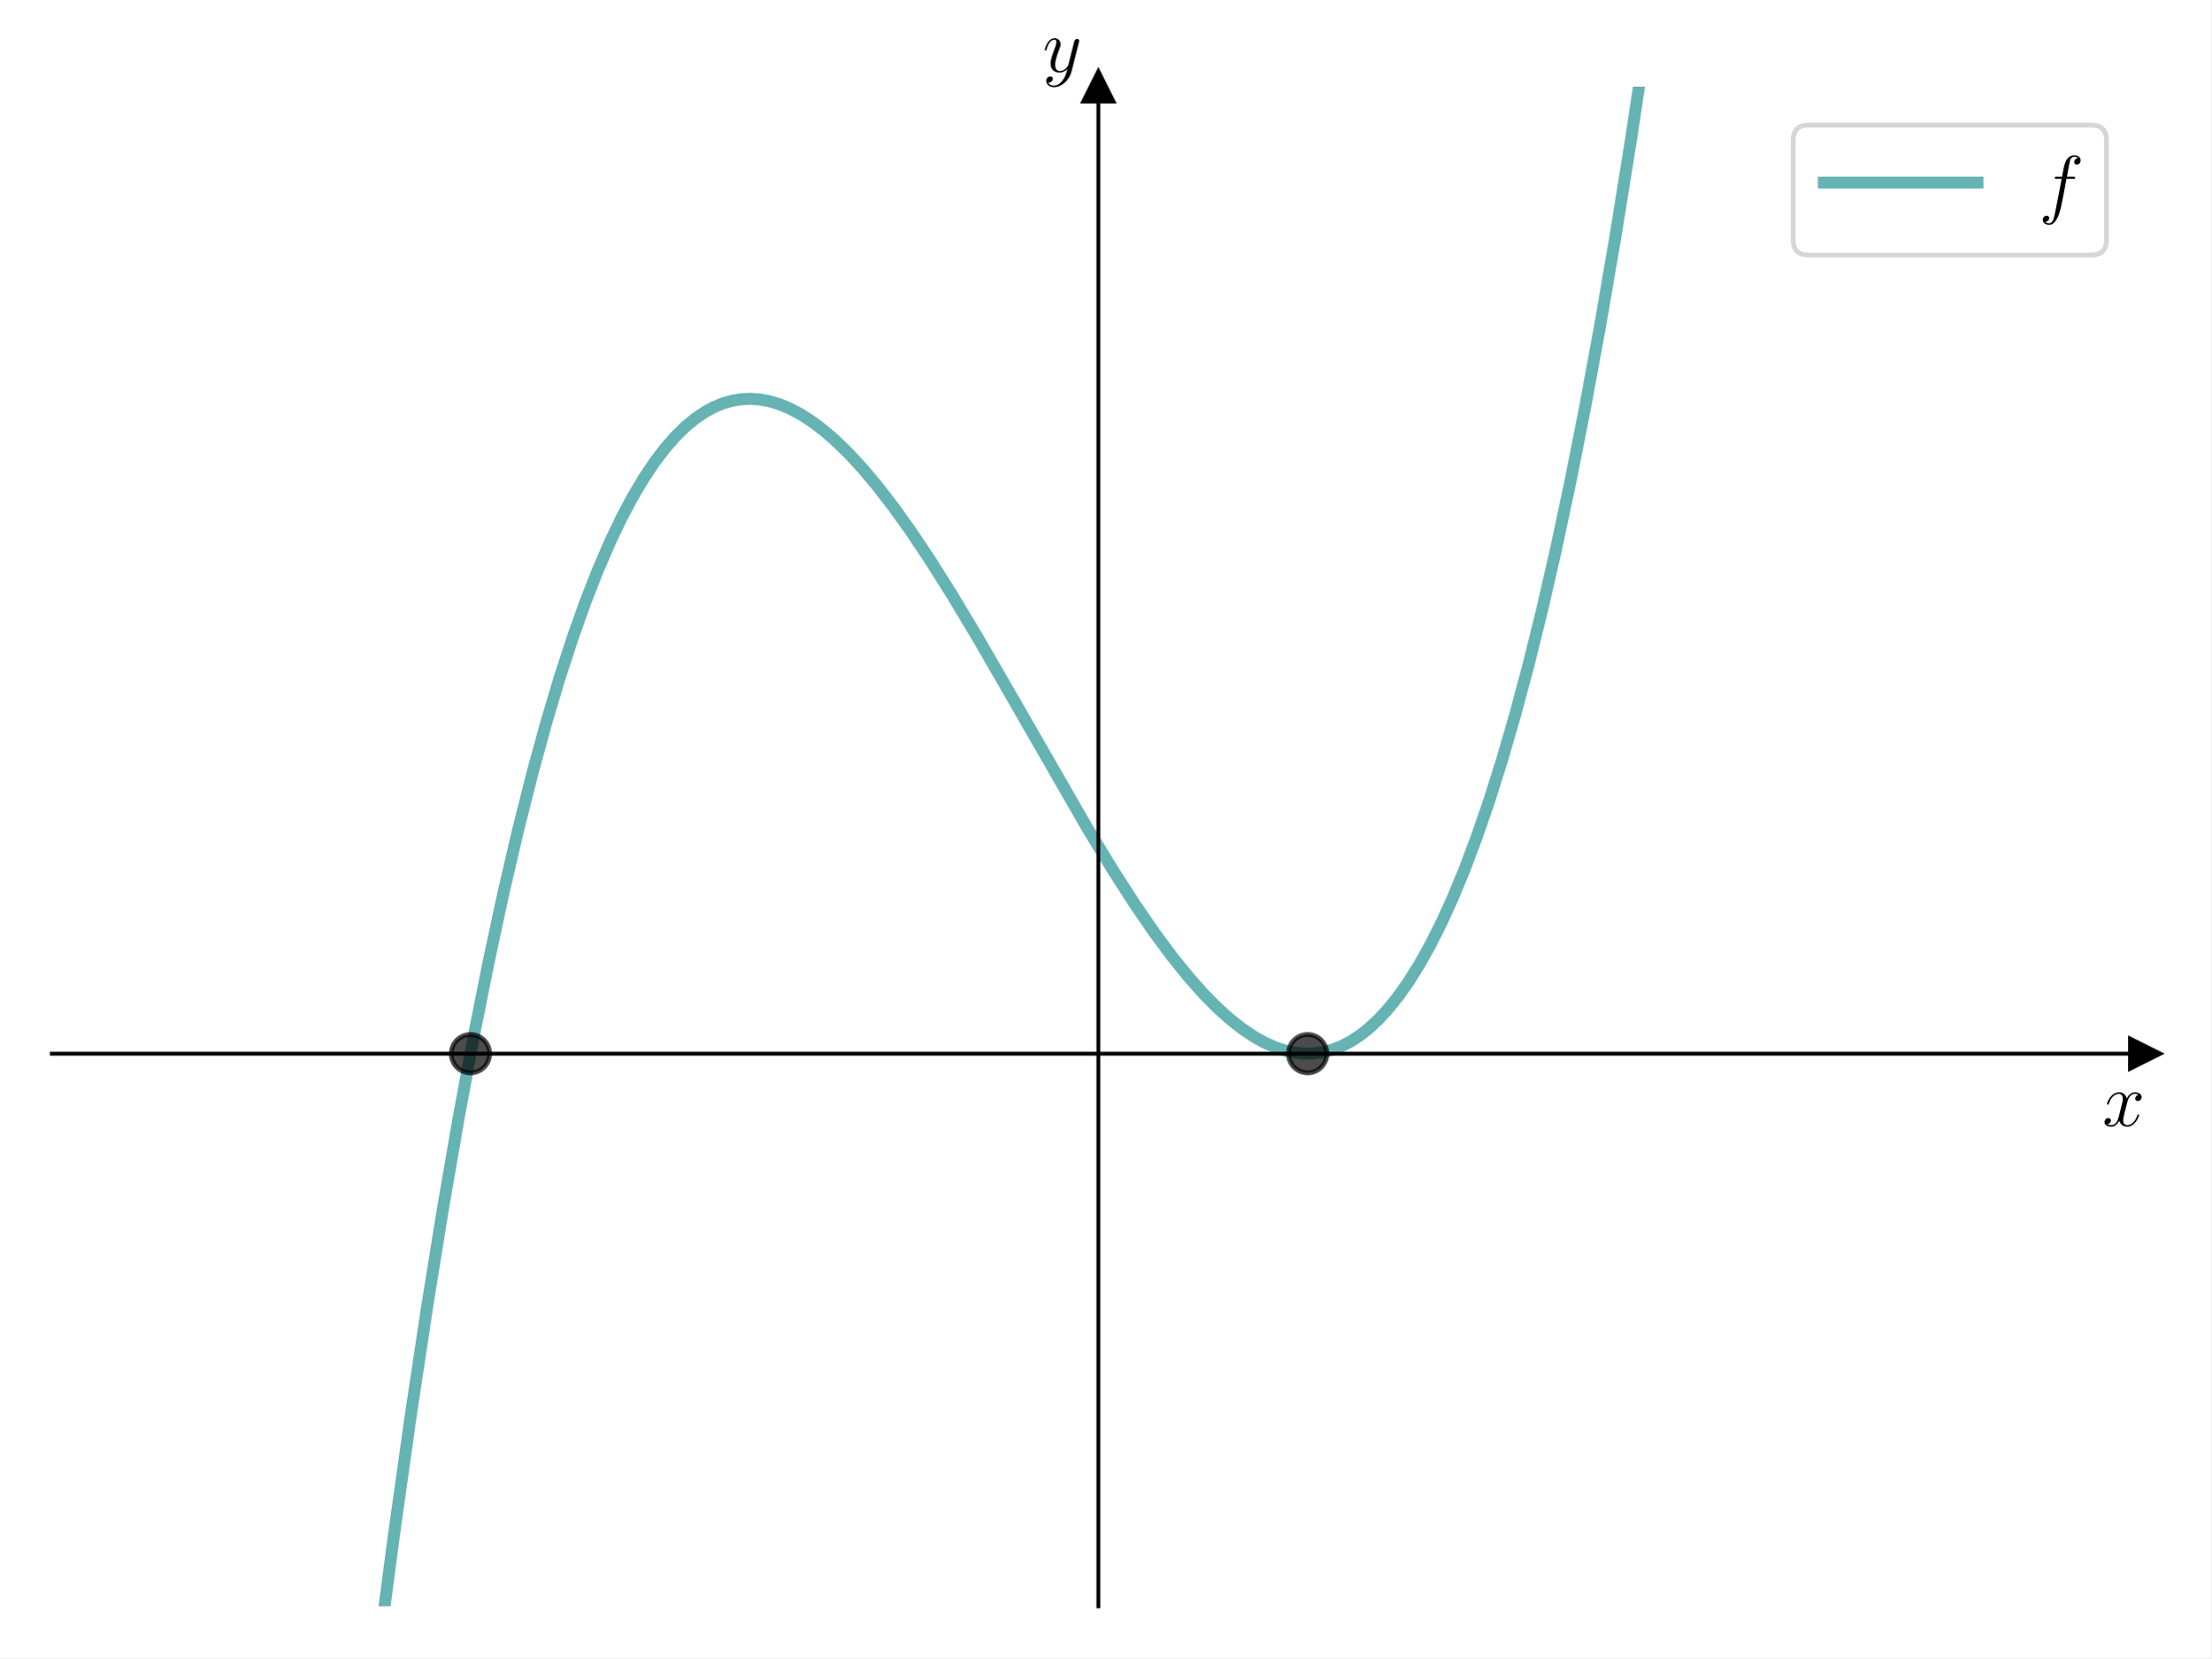
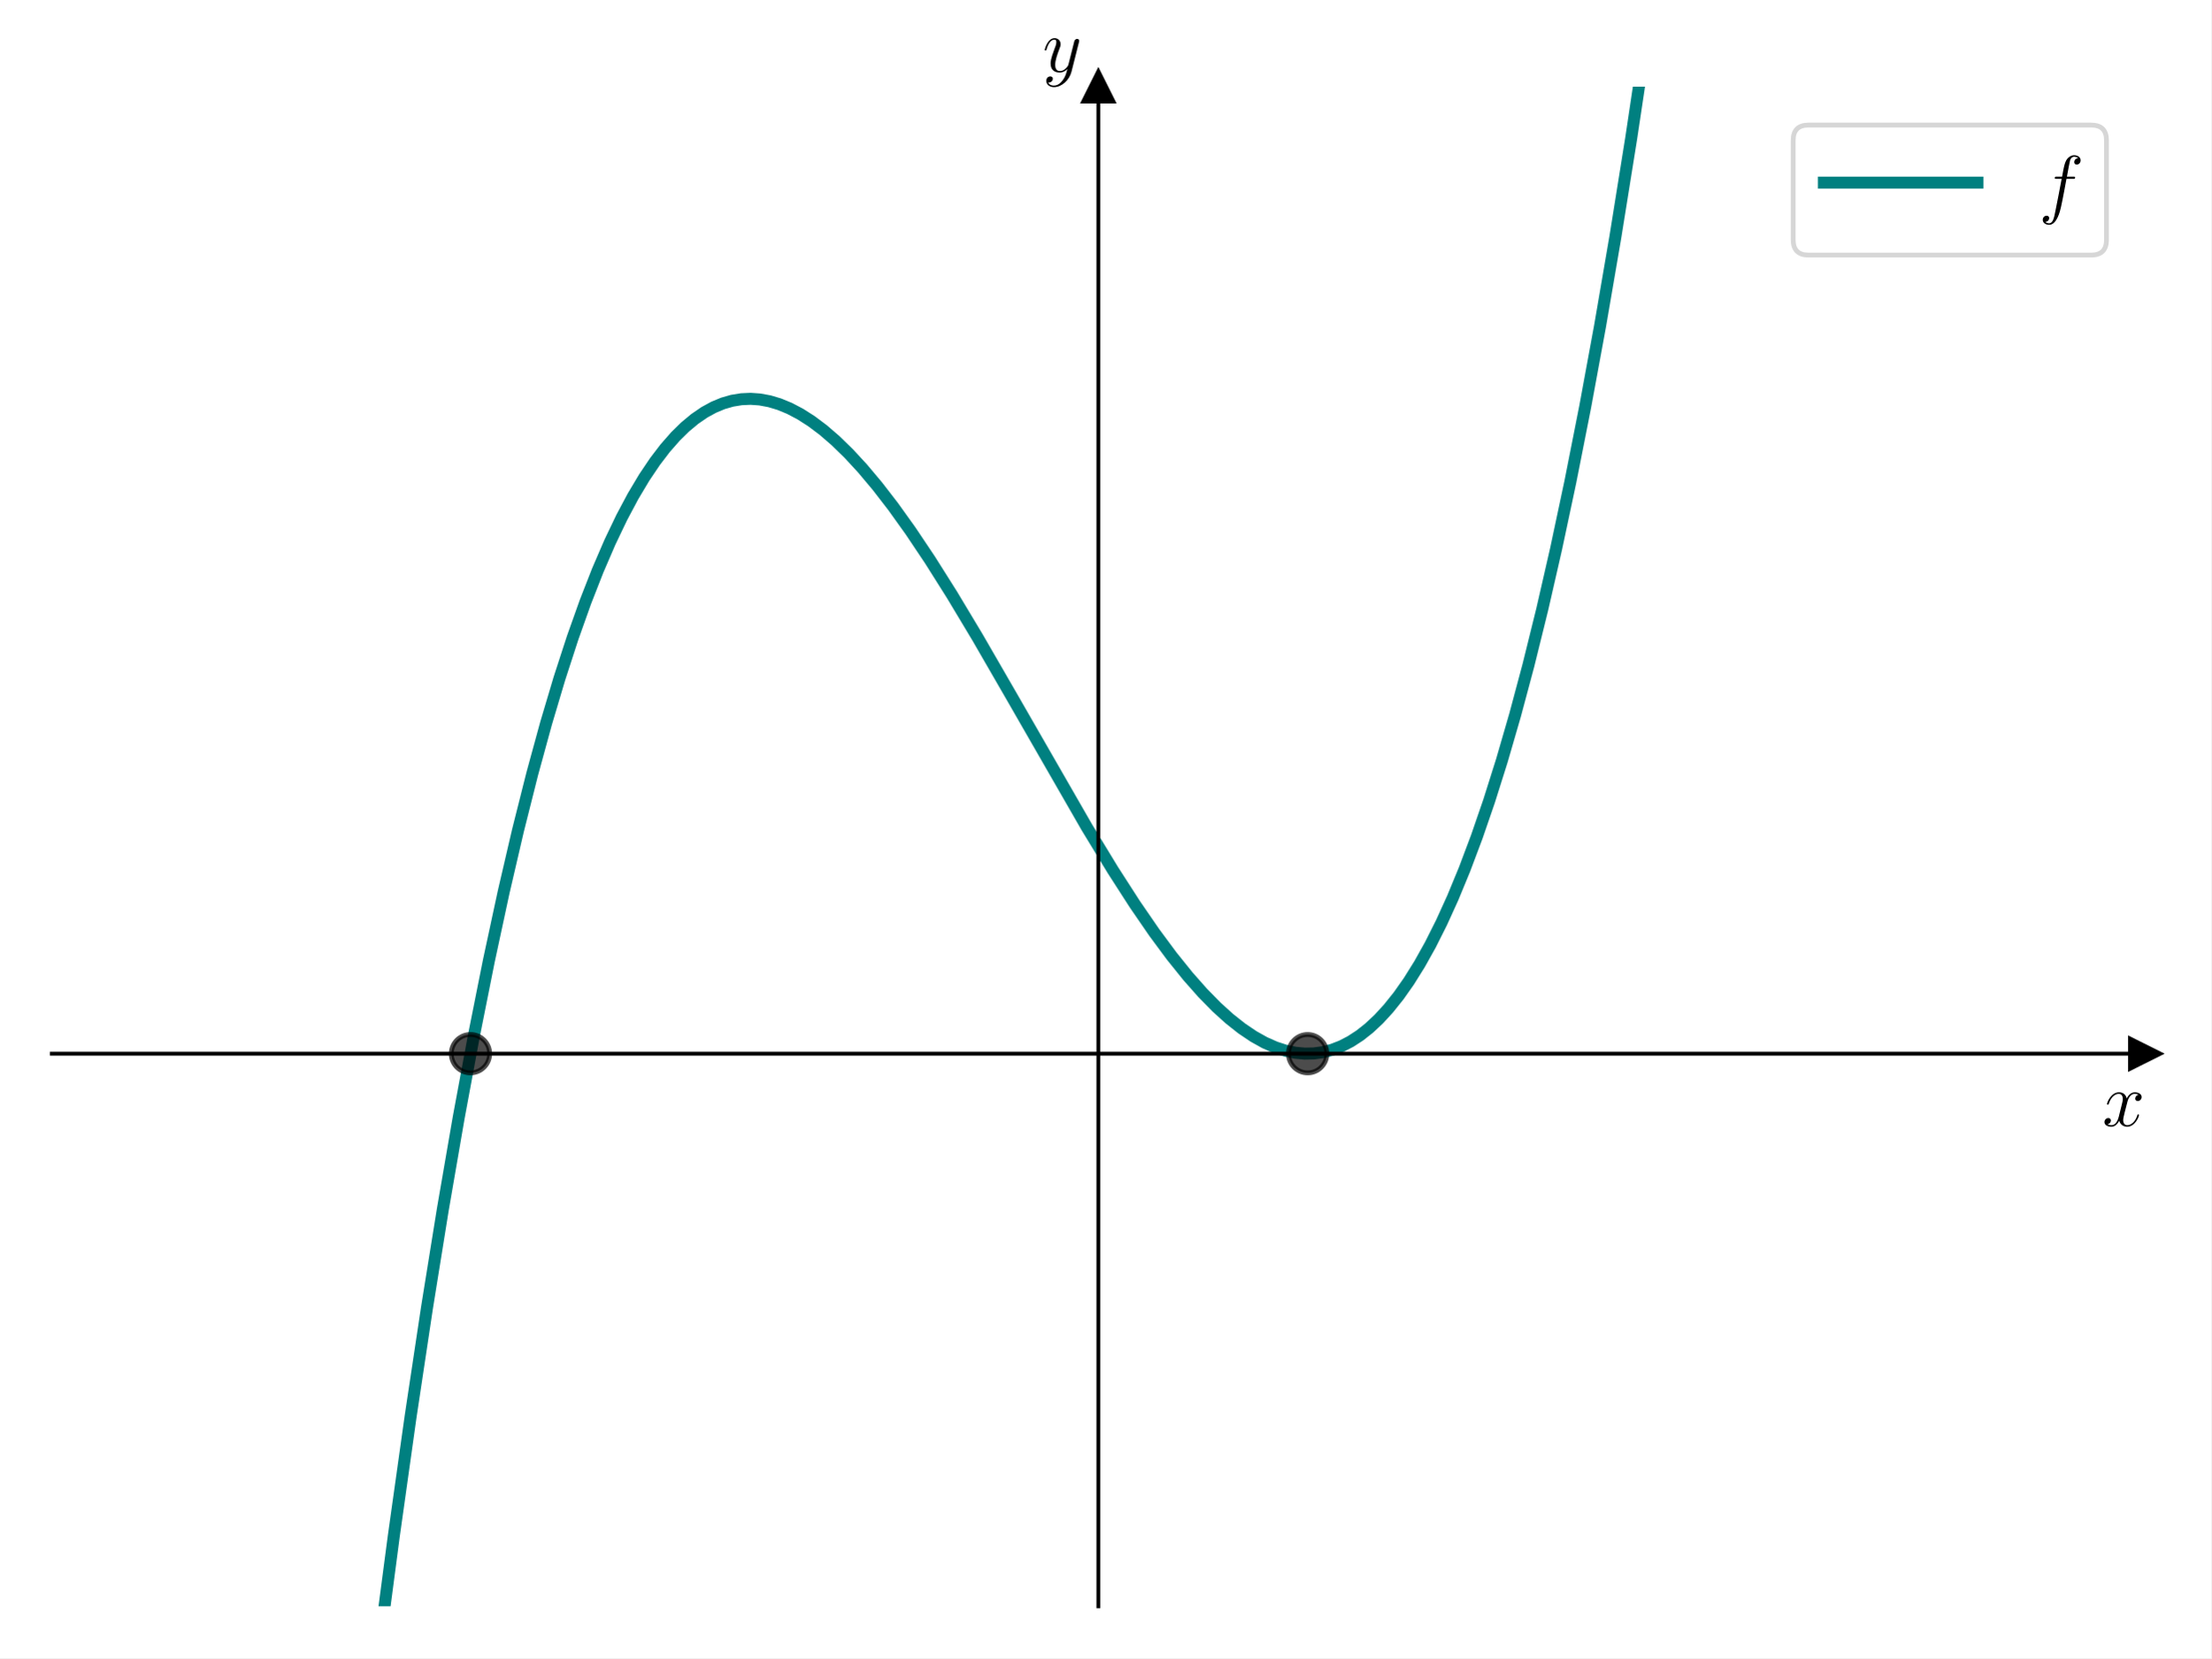
<svg xmlns="http://www.w3.org/2000/svg" xmlns:xlink="http://www.w3.org/1999/xlink" width="460.8pt" height="345.6pt" viewBox="0 0 460.8 345.6" version="1.1">
  <defs>
    <style type="text/css">*{stroke-linejoin: round; stroke-linecap: butt}</style>
  </defs>
  <g id="figure_1">
    <g id="patch_1">
      <path d="M 0 345.6  L 460.8 345.6  L 460.8 0  L 0 0  z " style="fill: #ffffff" />
    </g>
    <g id="axes_1">
      <g id="patch_2">
        <path d="M 10.8 334.8  L 447 334.8  L 447 18.065  L 10.8 18.065  z " style="fill: #ffffff" />
      </g>
      <g id="matplotlib.axis_1">
        <g id="text_1">
          <g transform="translate(438.1306 234.6931) scale(0.16 -0.16)">
            <defs>
              <path id="CMMI12-78" d="M 3034 2606  C 2829 2567 2752 2414 2752 2293  C 2752 2139 2874 2088 2963 2088  C 3155 2088 3290 2254 3290 2427  C 3290 2695 2982 2816 2714 2816  C 2323 2816 2106 2433 2048 2312  C 1901 2816 1504 2816 1389 2816  C 736 2816 390 1980 390 1839  C 390 1814 416 1782 461 1782  C 512 1782 525 1820 538 1846  C 755 2555 1184 2689 1370 2689  C 1658 2689 1715 2420 1715 2267  C 1715 2127 1677 1980 1600 1673  L 1382 798  C 1286 415 1101 64 762 64  C 730 64 570 64 435 147  C 666 192 717 383 717 460  C 717 588 621 664 499 664  C 346 664 179 530 179 326  C 179 57 480 -64 755 -64  C 1062 -64 1280 179 1414 441  C 1517 64 1837 -64 2074 -64  C 2726 -64 3072 773 3072 913  C 3072 945 3046 971 3008 971  C 2950 971 2944 939 2925 888  C 2752 326 2381 64 2093 64  C 1869 64 1747 230 1747 492  C 1747 632 1773 734 1875 1156  L 2099 2024  C 2195 2408 2413 2689 2707 2689  C 2720 2689 2899 2689 3034 2606  z " transform="scale(0.015625)" />
            </defs>
            <use xlink:href="#CMMI12-78" transform="scale(0.996264)" />
          </g>
        </g>
      </g>
      <g id="matplotlib.axis_2">
        <g id="text_2">
          <g transform="translate(217.2897 14.96506) scale(0.16 -0.16)">
            <defs>
              <path id="CMMI12-79" d="M 1683 -700  C 1510 -939 1261 -1152 947 -1152  C 870 -1152 563 -1152 467 -889  C 486 -895 518 -895 531 -895  C 723 -895 851 -729 851 -582  C 851 -435 730 -384 634 -384  C 531 -384 307 -458 307 -759  C 307 -1071 582 -1286 947 -1286  C 1587 -1286 2234 -700 2413 6  L 3040 2485  C 3046 2517 3059 2556 3059 2594  C 3059 2689 2982 2753 2886 2753  C 2829 2753 2694 2727 2643 2535  L 2170 658  C 2138 543 2138 530 2086 460  C 1958 281 1747 64 1440 64  C 1082 64 1050 415 1050 588  C 1050 952 1222 1443 1395 1903  C 1466 2088 1504 2178 1504 2305  C 1504 2574 1312 2816 998 2816  C 410 2816 173 1890 173 1839  C 173 1814 198 1782 243 1782  C 301 1782 307 1807 333 1897  C 486 2433 730 2689 979 2689  C 1037 2689 1146 2689 1146 2478  C 1146 2312 1075 2127 979 1884  C 666 1047 666 837 666 683  C 666 77 1101 -64 1421 -64  C 1606 -64 1837 -6 2061 230  L 2067 224  C 1971 -147 1907 -392 1683 -700  z " transform="scale(0.015625)" />
            </defs>
            <use xlink:href="#CMMI12-79" transform="scale(0.996264)" />
          </g>
        </g>
      </g>
      <g id="line2d_1">
        <defs>
-           <path id="m0d9df71fc3" d="M 3 0  L -3 -3  L -3 3  z " style="stroke: #000000; stroke-linejoin: miter" />
+           <path id="m2ff68a6694" d="M 3 0  L -3 -3  L -3 3  z " style="stroke: #000000; stroke-linejoin: miter" />
        </defs>
        <g>
-           <use xlink:href="#m0d9df71fc3" x="447" y="219.623" style="stroke: #000000; stroke-linejoin: miter" />
+           <use xlink:href="#m2ff68a6694" x="447" y="219.623" style="stroke: #000000; stroke-linejoin: miter" />
        </g>
      </g>
      <g id="line2d_2">
        <defs>
-           <path id="m8f0f18698f" d="M 0 -3  L -3 3  L 3 3  z " style="stroke: #000000; stroke-linejoin: miter" />
+           <path id="mc059e9b89f" d="M 0 -3  L -3 3  L 3 3  z " style="stroke: #000000; stroke-linejoin: miter" />
        </defs>
        <g>
-           <use xlink:href="#m8f0f18698f" x="228.9" y="18.065" style="stroke: #000000; stroke-linejoin: miter" />
+           <use xlink:href="#mc059e9b89f" x="228.9" y="18.065" style="stroke: #000000; stroke-linejoin: miter" />
        </g>
      </g>
      <g id="line2d_3">
-         <path d="M 78.579 346.6  L 82.062 320.163  L 85.577 295.177  L 88.986 272.529  L 92.288 252.036  L 95.59 232.927  L 98.786 215.719  L 101.875 200.253  L 104.964 185.904  L 107.946 173.081  L 110.929 161.243  L 113.805 150.735  L 116.575 141.435  L 119.344 132.915  L 122.007 125.439  L 124.564 118.903  L 127.12 112.979  L 129.57 107.858  L 131.913 103.455  L 134.257 99.524  L 136.494 96.199  L 138.624 93.409  L 140.755 90.978  L 142.778 88.989  L 144.802 87.307  L 146.826 85.92  L 148.744 84.873  L 150.661 84.076  L 152.578 83.523  L 154.496 83.207  L 156.413 83.119  L 158.33 83.254  L 160.354 83.628  L 162.378 84.232  L 164.509 85.108  L 166.745 86.28  L 169.089 87.775  L 171.539 89.613  L 174.095 91.817  L 176.865 94.512  L 179.741 97.628  L 182.83 101.306  L 186.132 105.583  L 189.754 110.641  L 193.802 116.689  L 198.382 123.952  L 203.708 132.83  L 210.845 145.19  L 226.503 172.436  L 231.936 181.368  L 236.516 188.486  L 240.564 194.376  L 244.186 199.27  L 247.594 203.505  L 250.683 206.997  L 253.559 209.925  L 256.222 212.335  L 258.779 214.359  L 261.229 216.014  L 263.572 217.325  L 265.809 218.313  L 267.94 219.005  L 269.964 219.429  L 271.881 219.611  L 273.798 219.574  L 275.716 219.309  L 277.633 218.809  L 279.55 218.067  L 281.468 217.076  L 283.385 215.828  L 285.302 214.316  L 287.326 212.425  L 289.35 210.223  L 291.481 207.56  L 293.611 204.533  L 295.848 200.951  L 298.085 196.944  L 300.428 192.279  L 302.772 187.122  L 305.222 181.19  L 307.778 174.395  L 310.335 166.964  L 312.998 158.529  L 315.767 148.984  L 318.537 138.63  L 321.413 126.997  L 324.289 114.442  L 327.271 100.422  L 330.36 84.799  L 333.45 68.024  L 336.645 49.426  L 339.947 28.842  L 343.249 6.832  L 344.375 -1  L 344.375 -1  " clip-path="url(#p0ab600d1fd)" style="fill: none; stroke: #008080; stroke-opacity: 0.6; stroke-width: 2.5; stroke-linecap: square" />
+         <path d="M 78.579 346.6  L 82.062 320.163  L 85.577 295.177  L 88.986 272.529  L 92.288 252.036  L 95.59 232.927  L 98.786 215.719  L 101.875 200.253  L 104.964 185.904  L 107.946 173.081  L 110.929 161.243  L 113.805 150.735  L 116.575 141.435  L 119.344 132.915  L 122.007 125.439  L 124.564 118.903  L 127.12 112.979  L 129.57 107.858  L 131.913 103.455  L 134.257 99.524  L 136.494 96.199  L 138.624 93.409  L 140.755 90.978  L 142.778 88.989  L 144.802 87.307  L 146.826 85.92  L 148.744 84.873  L 150.661 84.076  L 152.578 83.523  L 154.496 83.207  L 156.413 83.119  L 158.33 83.254  L 160.354 83.628  L 162.378 84.232  L 164.509 85.108  L 166.745 86.28  L 169.089 87.775  L 171.539 89.613  L 174.095 91.817  L 176.865 94.512  L 179.741 97.628  L 182.83 101.306  L 186.132 105.583  L 189.754 110.641  L 193.802 116.689  L 198.382 123.952  L 203.708 132.83  L 210.845 145.19  L 226.503 172.436  L 231.936 181.368  L 236.516 188.486  L 240.564 194.376  L 244.186 199.27  L 247.594 203.505  L 250.683 206.997  L 253.559 209.925  L 256.222 212.335  L 258.779 214.359  L 261.229 216.014  L 263.572 217.325  L 265.809 218.313  L 267.94 219.005  L 269.964 219.429  L 271.881 219.611  L 273.798 219.574  L 275.716 219.309  L 277.633 218.809  L 279.55 218.067  L 281.468 217.076  L 283.385 215.828  L 285.302 214.316  L 287.326 212.425  L 289.35 210.223  L 291.481 207.56  L 293.611 204.533  L 295.848 200.951  L 298.085 196.944  L 300.428 192.279  L 302.772 187.122  L 305.222 181.19  L 307.778 174.395  L 310.335 166.964  L 312.998 158.529  L 315.767 148.984  L 318.537 138.63  L 321.413 126.997  L 324.289 114.442  L 327.271 100.422  L 330.36 84.799  L 333.45 68.024  L 336.645 49.426  L 339.947 28.842  L 343.249 6.832  L 344.375 -1  L 344.375 -1  " clip-path="url(#p3670e3e33a)" style="fill: none; stroke: #008080; stroke-width: 2.5; stroke-linecap: square" />
      </g>
      <g id="line2d_4">
        <defs>
-           <path id="mb65b273dc8" d="M 0 4  C 1.061 4 2.078 3.579 2.828 2.828  C 3.579 2.078 4 1.061 4 0  C 4 -1.061 3.579 -2.078 2.828 -2.828  C 2.078 -3.579 1.061 -4 0 -4  C -1.061 -4 -2.078 -3.579 -2.828 -2.828  C -3.579 -2.078 -4 -1.061 -4 0  C -4 1.061 -3.579 2.078 -2.828 2.828  C -2.078 3.579 -1.061 4 0 4  z " style="stroke: #000000; stroke-opacity: 0.7" />
+           <path id="ma413a81f8b" d="M 0 4  C 1.061 4 2.078 3.579 2.828 2.828  C 3.579 2.078 4 1.061 4 0  C 4 -1.061 3.579 -2.078 2.828 -2.828  C 2.078 -3.579 1.061 -4 0 -4  C -1.061 -4 -2.078 -3.579 -2.828 -2.828  C -3.579 -2.078 -4 -1.061 -4 0  C -4 1.061 -3.579 2.078 -2.828 2.828  C -2.078 3.579 -1.061 4 0 4  z " style="stroke: #000000; stroke-opacity: 0.7" />
        </defs>
-         <g clip-path="url(#p0ab600d1fd)">
-           <use xlink:href="#mb65b273dc8" x="98.04" y="219.623" style="fill-opacity: 0.7; stroke: #000000; stroke-opacity: 0.7" />
+         <g clip-path="url(#p3670e3e33a)">
+           <use xlink:href="#ma413a81f8b" x="98.04" y="219.623" style="fill-opacity: 0.7; stroke: #000000; stroke-opacity: 0.7" />
        </g>
      </g>
      <g id="line2d_5">
-         <g clip-path="url(#p0ab600d1fd)">
-           <use xlink:href="#mb65b273dc8" x="272.52" y="219.623" style="fill-opacity: 0.7; stroke: #000000; stroke-opacity: 0.7" />
+         <g clip-path="url(#p3670e3e33a)">
+           <use xlink:href="#ma413a81f8b" x="272.52" y="219.623" style="fill-opacity: 0.7; stroke: #000000; stroke-opacity: 0.7" />
        </g>
      </g>
      <g id="patch_3">
        <path d="M 228.9 334.8  L 228.9 18.065  " style="fill: none; stroke: #000000; stroke-width: 0.8; stroke-linejoin: miter; stroke-linecap: square" />
      </g>
      <g id="patch_4">
        <path d="M 447 334.8  L 447 18.065  " style="fill: none" />
      </g>
      <g id="patch_5">
        <path d="M 10.8 219.623  L 447 219.623  " style="fill: none; stroke: #000000; stroke-width: 0.8; stroke-linejoin: miter; stroke-linecap: square" />
      </g>
      <g id="patch_6">
        <path d="M 10.8 18.065  L 447 18.065  " style="fill: none" />
      </g>
      <g id="legend_1">
        <g id="patch_7">
          <path d="M 376.907 53.164  L 435.8 53.164  Q 439 53.164 439 49.964  L 439 29.265  Q 439 26.065 435.8 26.065  L 376.907 26.065  Q 373.707 26.065 373.707 29.265  L 373.707 49.964  Q 373.707 53.164 376.907 53.164  z " style="fill: #ffffff; opacity: 0.8; stroke: #cccccc; stroke-linejoin: miter" />
        </g>
        <g id="line2d_6">
-           <path d="M 380.107 38.065  L 396.107 38.065  L 412.107 38.065  " style="fill: none; stroke: #008080; stroke-opacity: 0.6; stroke-width: 2.5; stroke-linecap: square" />
+           <path d="M 380.107 38.065  L 396.107 38.065  L 412.107 38.065  " style="fill: none; stroke: #008080; stroke-width: 2.5; stroke-linecap: square" />
        </g>
        <g id="text_3">
          <g transform="translate(424.9067 43.66453) scale(0.16 -0.16)">
            <defs>
              <path id="CMMI12-66" d="M 2854 2566  C 2982 2566 3034 2566 3034 2688  C 3034 2752 2982 2752 2867 2752  L 2349 2752  C 2470 3429 2560 3897 2611 4107  C 2650 4265 2784 4416 2950 4416  C 3085 4416 3219 4358 3283 4298  C 3034 4272 2957 4082 2957 3969  C 2957 3837 3053 3759 3174 3759  C 3302 3759 3494 3870 3494 4119  C 3494 4393 3226 4544 2944 4544  C 2669 4544 2400 4334 2272 4078  C 2157 3848 2093 3611 1946 2752  L 1517 2752  C 1395 2752 1331 2752 1331 2637  C 1331 2566 1370 2566 1498 2566  L 1907 2566  C 1792 1976 1530 542 1382 -137  C 1274 -689 1178 -1152 858 -1152  C 838 -1152 653 -1152 538 -1031  C 864 -1005 864 -726 864 -720  C 864 -593 768 -517 646 -517  C 518 -517 326 -625 326 -867  C 326 -1140 608 -1280 858 -1280  C 1510 -1280 1779 -118 1850 199  C 1965 688 2278 2376 2310 2566  L 2854 2566  z " transform="scale(0.015625)" />
            </defs>
            <use xlink:href="#CMMI12-66" transform="scale(0.996264)" />
          </g>
        </g>
      </g>
    </g>
  </g>
  <defs>
-     <clipPath id="p0ab600d1fd">
+     <clipPath id="p3670e3e33a">
      <rect x="10.8" y="18.065" width="436.2" height="316.735" />
    </clipPath>
  </defs>
</svg>
